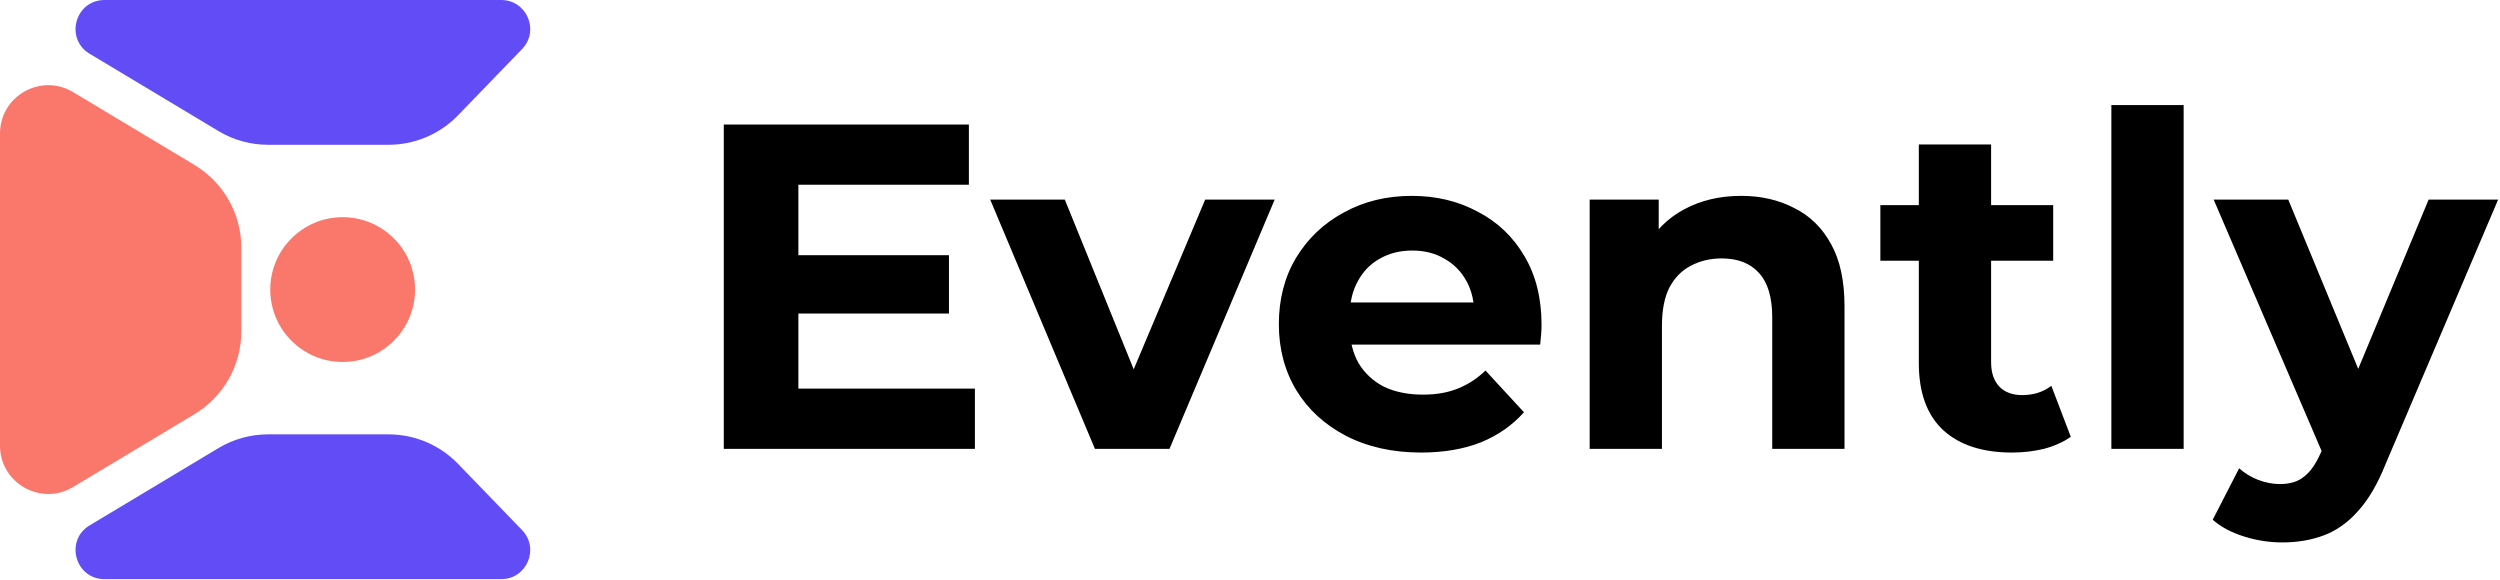
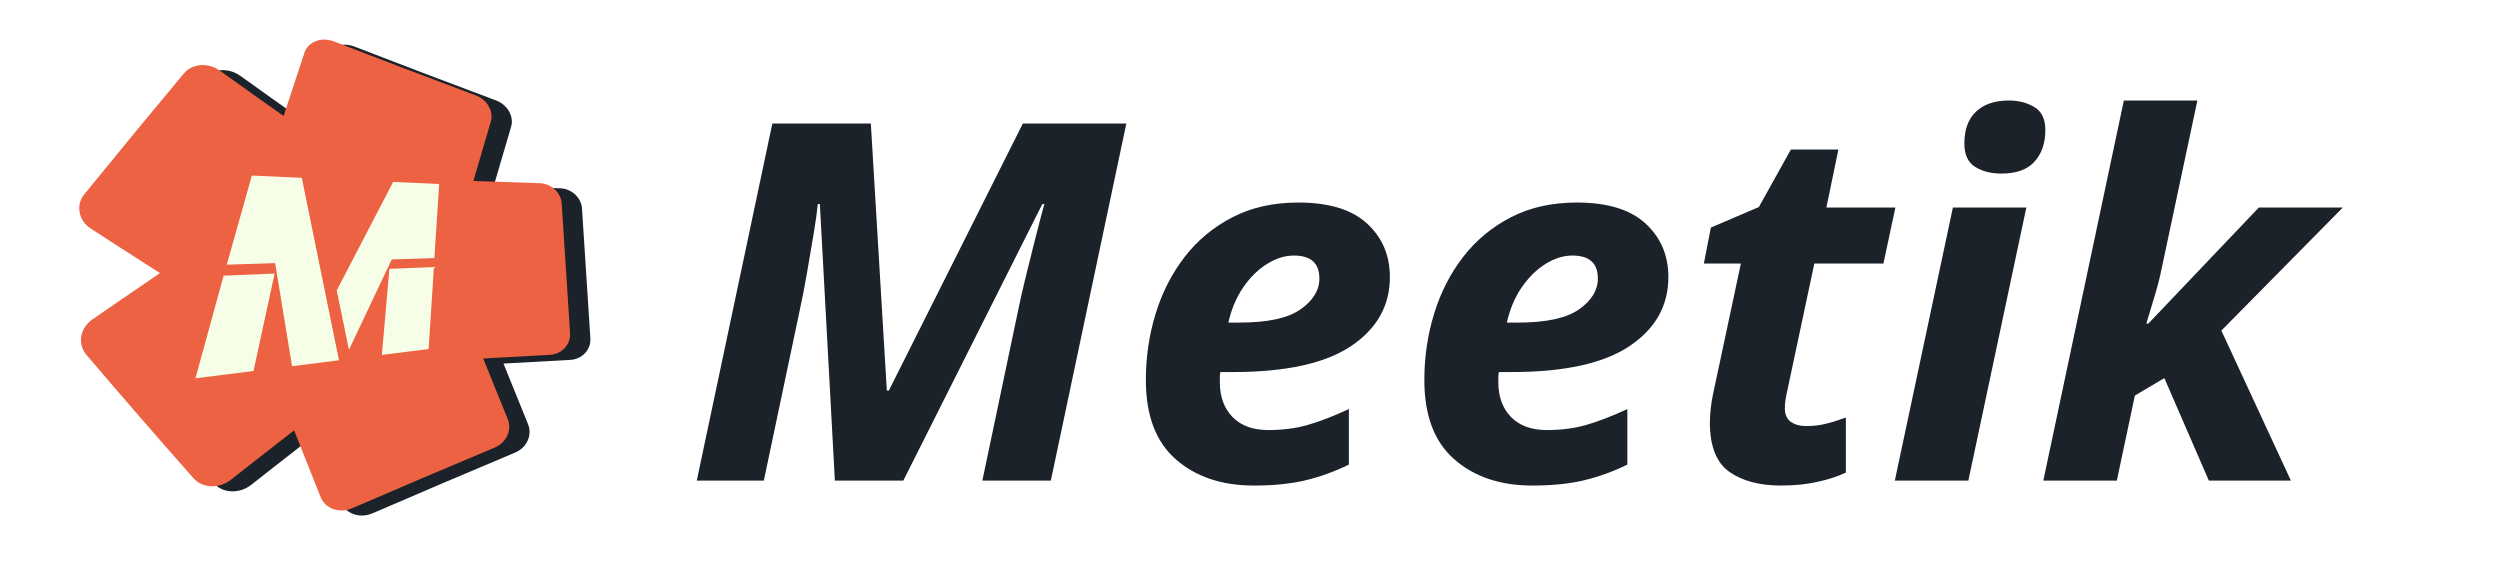
- <svg xmlns="http://www.w3.org/2000/svg" width="518" height="120" viewBox="0 0 518 120" fill="none">
-   <path d="M-3.08811e-06 27.662C-1.72904e-06 19.889 8.48 15.088 15.145 19.087L40.29 34.174C46.314 37.788 50 44.299 50 51.324L50 68.676C50 75.701 46.314 82.212 40.29 85.826L15.145 100.913C8.48 104.912 -1.57555e-05 100.111 -1.43965e-05 92.338L-3.08811e-06 27.662Z" fill="#FA776C" />
-   <path d="M103.855 -3.00576e-06C109.151 -1.88027e-06 111.85 6.362 108.169 10.17L94.896 23.9C91.128 27.799 85.938 30 80.516 30L55.54 30C51.915 30 48.358 29.015 45.25 27.15L18.575 11.145C13.357 8.014 15.577 -2.17645e-05 21.662 -2.04714e-05L103.855 -3.00576e-06Z" fill="#624CF5" />
-   <path d="M103.855 120C109.151 120 111.85 113.638 108.169 109.83L94.896 96.1C91.128 92.201 85.938 90 80.516 90L55.54 90C51.915 90 48.358 90.985 45.25 92.85L18.575 108.855C13.357 111.986 15.577 120 21.662 120L103.855 120Z" fill="#624CF5" />
-   <rect x="56" y="45" width="30" height="30" rx="15" fill="#FA776C" />
-   <path d="M164.272 52.872H196.624V64.968H164.272V52.872ZM165.424 80.52H202V93H149.968V25.8H200.752V38.28H165.424V80.52ZM226.866 93L205.169 41.352H220.626L238.674 85.8H230.994L249.714 41.352H264.114L242.322 93H226.866ZM294.45 93.768C288.562 93.768 283.378 92.616 278.898 90.312C274.482 88.008 271.058 84.872 268.626 80.904C266.194 76.872 264.978 72.296 264.978 67.176C264.978 61.992 266.162 57.416 268.53 53.448C270.962 49.416 274.258 46.28 278.418 44.04C282.578 41.736 287.282 40.584 292.53 40.584C297.586 40.584 302.13 41.672 306.162 43.848C310.258 45.96 313.49 49.032 315.858 53.064C318.226 57.032 319.41 61.8 319.41 67.368C319.41 67.944 319.378 68.616 319.314 69.384C319.25 70.088 319.186 70.76 319.122 71.4H277.17V62.664H311.25L305.49 65.256C305.49 62.568 304.946 60.232 303.858 58.248C302.77 56.264 301.266 54.728 299.346 53.64C297.426 52.488 295.186 51.912 292.626 51.912C290.066 51.912 287.794 52.488 285.81 53.64C283.89 54.728 282.386 56.296 281.298 58.344C280.21 60.328 279.666 62.696 279.666 65.448V67.752C279.666 70.568 280.274 73.064 281.49 75.24C282.77 77.352 284.53 78.984 286.77 80.136C289.074 81.224 291.762 81.768 294.834 81.768C297.586 81.768 299.986 81.352 302.034 80.52C304.146 79.688 306.066 78.44 307.794 76.776L315.762 85.416C313.394 88.104 310.418 90.184 306.834 91.656C303.25 93.064 299.122 93.768 294.45 93.768ZM360.773 40.584C364.869 40.584 368.517 41.416 371.717 43.08C374.981 44.68 377.541 47.176 379.397 50.568C381.253 53.896 382.181 58.184 382.181 63.432V93H367.205V65.736C367.205 61.576 366.277 58.504 364.421 56.52C362.629 54.536 360.069 53.544 356.741 53.544C354.373 53.544 352.229 54.056 350.309 55.08C348.453 56.04 346.981 57.544 345.893 59.592C344.869 61.64 344.357 64.264 344.357 67.464V93H329.381V41.352H343.685V55.656L340.997 51.336C342.853 47.88 345.509 45.224 348.965 43.368C352.421 41.512 356.357 40.584 360.773 40.584ZM416.876 93.768C410.796 93.768 406.06 92.232 402.668 89.16C399.276 86.024 397.58 81.384 397.58 75.24V29.928H412.556V75.048C412.556 77.224 413.132 78.92 414.284 80.136C415.436 81.288 417.004 81.864 418.988 81.864C421.356 81.864 423.372 81.224 425.036 79.944L429.068 90.504C427.532 91.592 425.676 92.424 423.5 93C421.388 93.512 419.18 93.768 416.876 93.768ZM389.612 54.024V42.504H425.42V54.024H389.612ZM437.475 93V21.768H452.451V93H437.475ZM472.878 112.392C470.19 112.392 467.534 111.976 464.91 111.144C462.286 110.312 460.142 109.16 458.477 107.688L463.95 97.032C465.102 98.056 466.414 98.856 467.886 99.432C469.422 100.008 470.926 100.296 472.398 100.296C474.51 100.296 476.174 99.784 477.39 98.76C478.67 97.8 479.822 96.168 480.846 93.864L483.534 87.528L484.686 85.896L503.214 41.352H517.614L494.286 96.168C492.622 100.328 490.702 103.592 488.526 105.96C486.414 108.328 484.046 109.992 481.422 110.952C478.862 111.912 476.014 112.392 472.878 112.392ZM481.71 95.016L458.669 41.352H474.126L491.982 84.552L481.71 95.016Z" fill="black" />
+ <svg xmlns="http://www.w3.org/2000/svg" width="100%" height="100%" viewBox="0 0 518 120" version="1.1" xml:space="preserve" style="fill-rule:evenodd;clip-rule:evenodd;stroke-linejoin:round;stroke-miterlimit:2;">
+   <g transform="matrix(103.603,0,0,103.603,503.886,99.5765)" />
+   <text x="141.689px" y="99.577px" style="font-family:'Bespoke-Stencil-Variable-Extrabold-Italic', 'Bespoke Stencil Variable';font-weight:800;font-style:italic;font-size:103.603px;fill:#1b2229;">Meetik</text>
+   <g>
+     <g>
+       <path d="M120.589,43.189c0.579,8.974 1.158,17.949 1.737,26.924c0.112,1.736 -0.911,2.846 -1.09,3.04c-0.182,0.196 -1.21,1.312 -3.032,1.412c-4.625,0.255 -9.251,0.51 -13.877,0.766c1.7,4.2 3.399,8.399 5.099,12.599c0.679,1.67 0.017,3.121 -0.098,3.374c-0.116,0.255 -0.78,1.712 -2.572,2.463c-9.35,3.92 -19.5,8.238 -29.557,12.586c-2.646,1.143 -5.59,0.114 -6.546,-2.278c-1.836,-4.618 -3.672,-9.236 -5.508,-13.854c-6.525,5.061 -12.064,9.424 -13.11,10.248c-2.401,1.891 -5.876,1.764 -7.7,-0.296c-7.206,-8.138 -14.805,-16.888 -22.224,-25.606c-1.89,-2.221 -1.339,-5.541 1.221,-7.314c1.118,-0.774 7.041,-4.875 14.022,-9.617c-7.19,-4.572 -13.204,-8.488 -14.348,-9.233c-2.56,-1.667 -3.123,-4.892 -1.319,-7.111c7.158,-8.807 14.257,-17.408 20.675,-25.08c0.196,-0.234 1.269,-1.517 3.447,-1.664c0.336,-0.023 2.16,-0.146 3.953,1.141c4.168,2.995 9.004,6.434 13.204,9.39c1.44,-4.364 2.881,-8.728 4.321,-13.092c0.083,-0.252 0.574,-1.737 2.386,-2.421c0.288,-0.109 1.798,-0.68 3.759,0.08c9.33,3.612 19.35,7.427 29.362,11.17c2.354,0.88 3.735,3.307 3.115,5.418c-1.206,4.108 -2.412,8.216 -3.618,12.324c4.597,0.151 9.195,0.302 13.793,0.454c2.342,0.078 4.361,1.948 4.505,4.177Z" style="fill:#1b2229;" />
+     </g>
+     <g>
+       <path d="M116.382,42.137c0.579,8.975 1.158,17.949 1.737,26.924c0.111,1.736 -0.912,2.846 -1.091,3.04c-0.181,0.196 -1.209,1.312 -3.031,1.412c-4.626,0.255 -9.251,0.511 -13.877,0.766c1.7,4.2 3.399,8.4 5.099,12.599c0.679,1.67 0.017,3.121 -0.098,3.374c-0.116,0.255 -0.781,1.712 -2.572,2.463c-9.351,3.92 -19.5,8.238 -29.558,12.586c-2.645,1.144 -5.589,0.115 -6.545,-2.277c-1.836,-4.619 -3.673,-9.237 -5.509,-13.855c-6.524,5.061 -12.063,9.424 -13.109,10.248c-2.401,1.891 -5.876,1.764 -7.7,-0.296c-7.206,-8.138 -14.806,-16.888 -22.224,-25.606c-1.89,-2.221 -1.34,-5.54 1.221,-7.313c1.118,-0.775 7.041,-4.876 14.022,-9.618c-7.19,-4.572 -13.205,-8.488 -14.348,-9.232c-2.561,-1.668 -3.123,-4.892 -1.319,-7.112c7.157,-8.807 14.257,-17.408 20.675,-25.08c0.196,-0.234 1.269,-1.517 3.447,-1.664c0.336,-0.023 2.16,-0.146 3.953,1.142c4.168,2.994 9.004,6.433 13.204,9.39c1.44,-4.365 2.88,-8.729 4.321,-13.093c0.083,-0.252 0.574,-1.737 2.386,-2.421c0.288,-0.109 1.798,-0.68 3.759,0.08c9.329,3.612 19.35,7.427 29.362,11.17c2.354,0.88 3.735,3.307 3.115,5.418c-1.206,4.108 -2.413,8.216 -3.619,12.324c4.598,0.151 9.196,0.303 13.793,0.454c2.343,0.078 4.362,1.948 4.506,4.177Z" style="fill:#ec6242;" />
+     </g>
+     <g>
+       <path d="M90.002,53.472l-8.832,0.281l-8.87,18.732l-2.531,-12.308l11.691,-22.48l9.541,0.431l-0.999,15.344Zm-27.469,-16.629l7.704,37.809l-9.726,1.22l-3.498,-21.349l-10.024,0.319l5.194,-18.467l10.35,0.468Zm16.59,36.695l1.562,-17.832l9.226,-0.379l-1.099,16.995l-9.689,1.216Zm-38.63,4.844l5.844,-21.264l10.563,-0.435l-4.372,20.19l-12.035,1.509Z" style="fill:#f7fee7;fill-rule:nonzero;" />
+     </g>
+   </g>
</svg>
